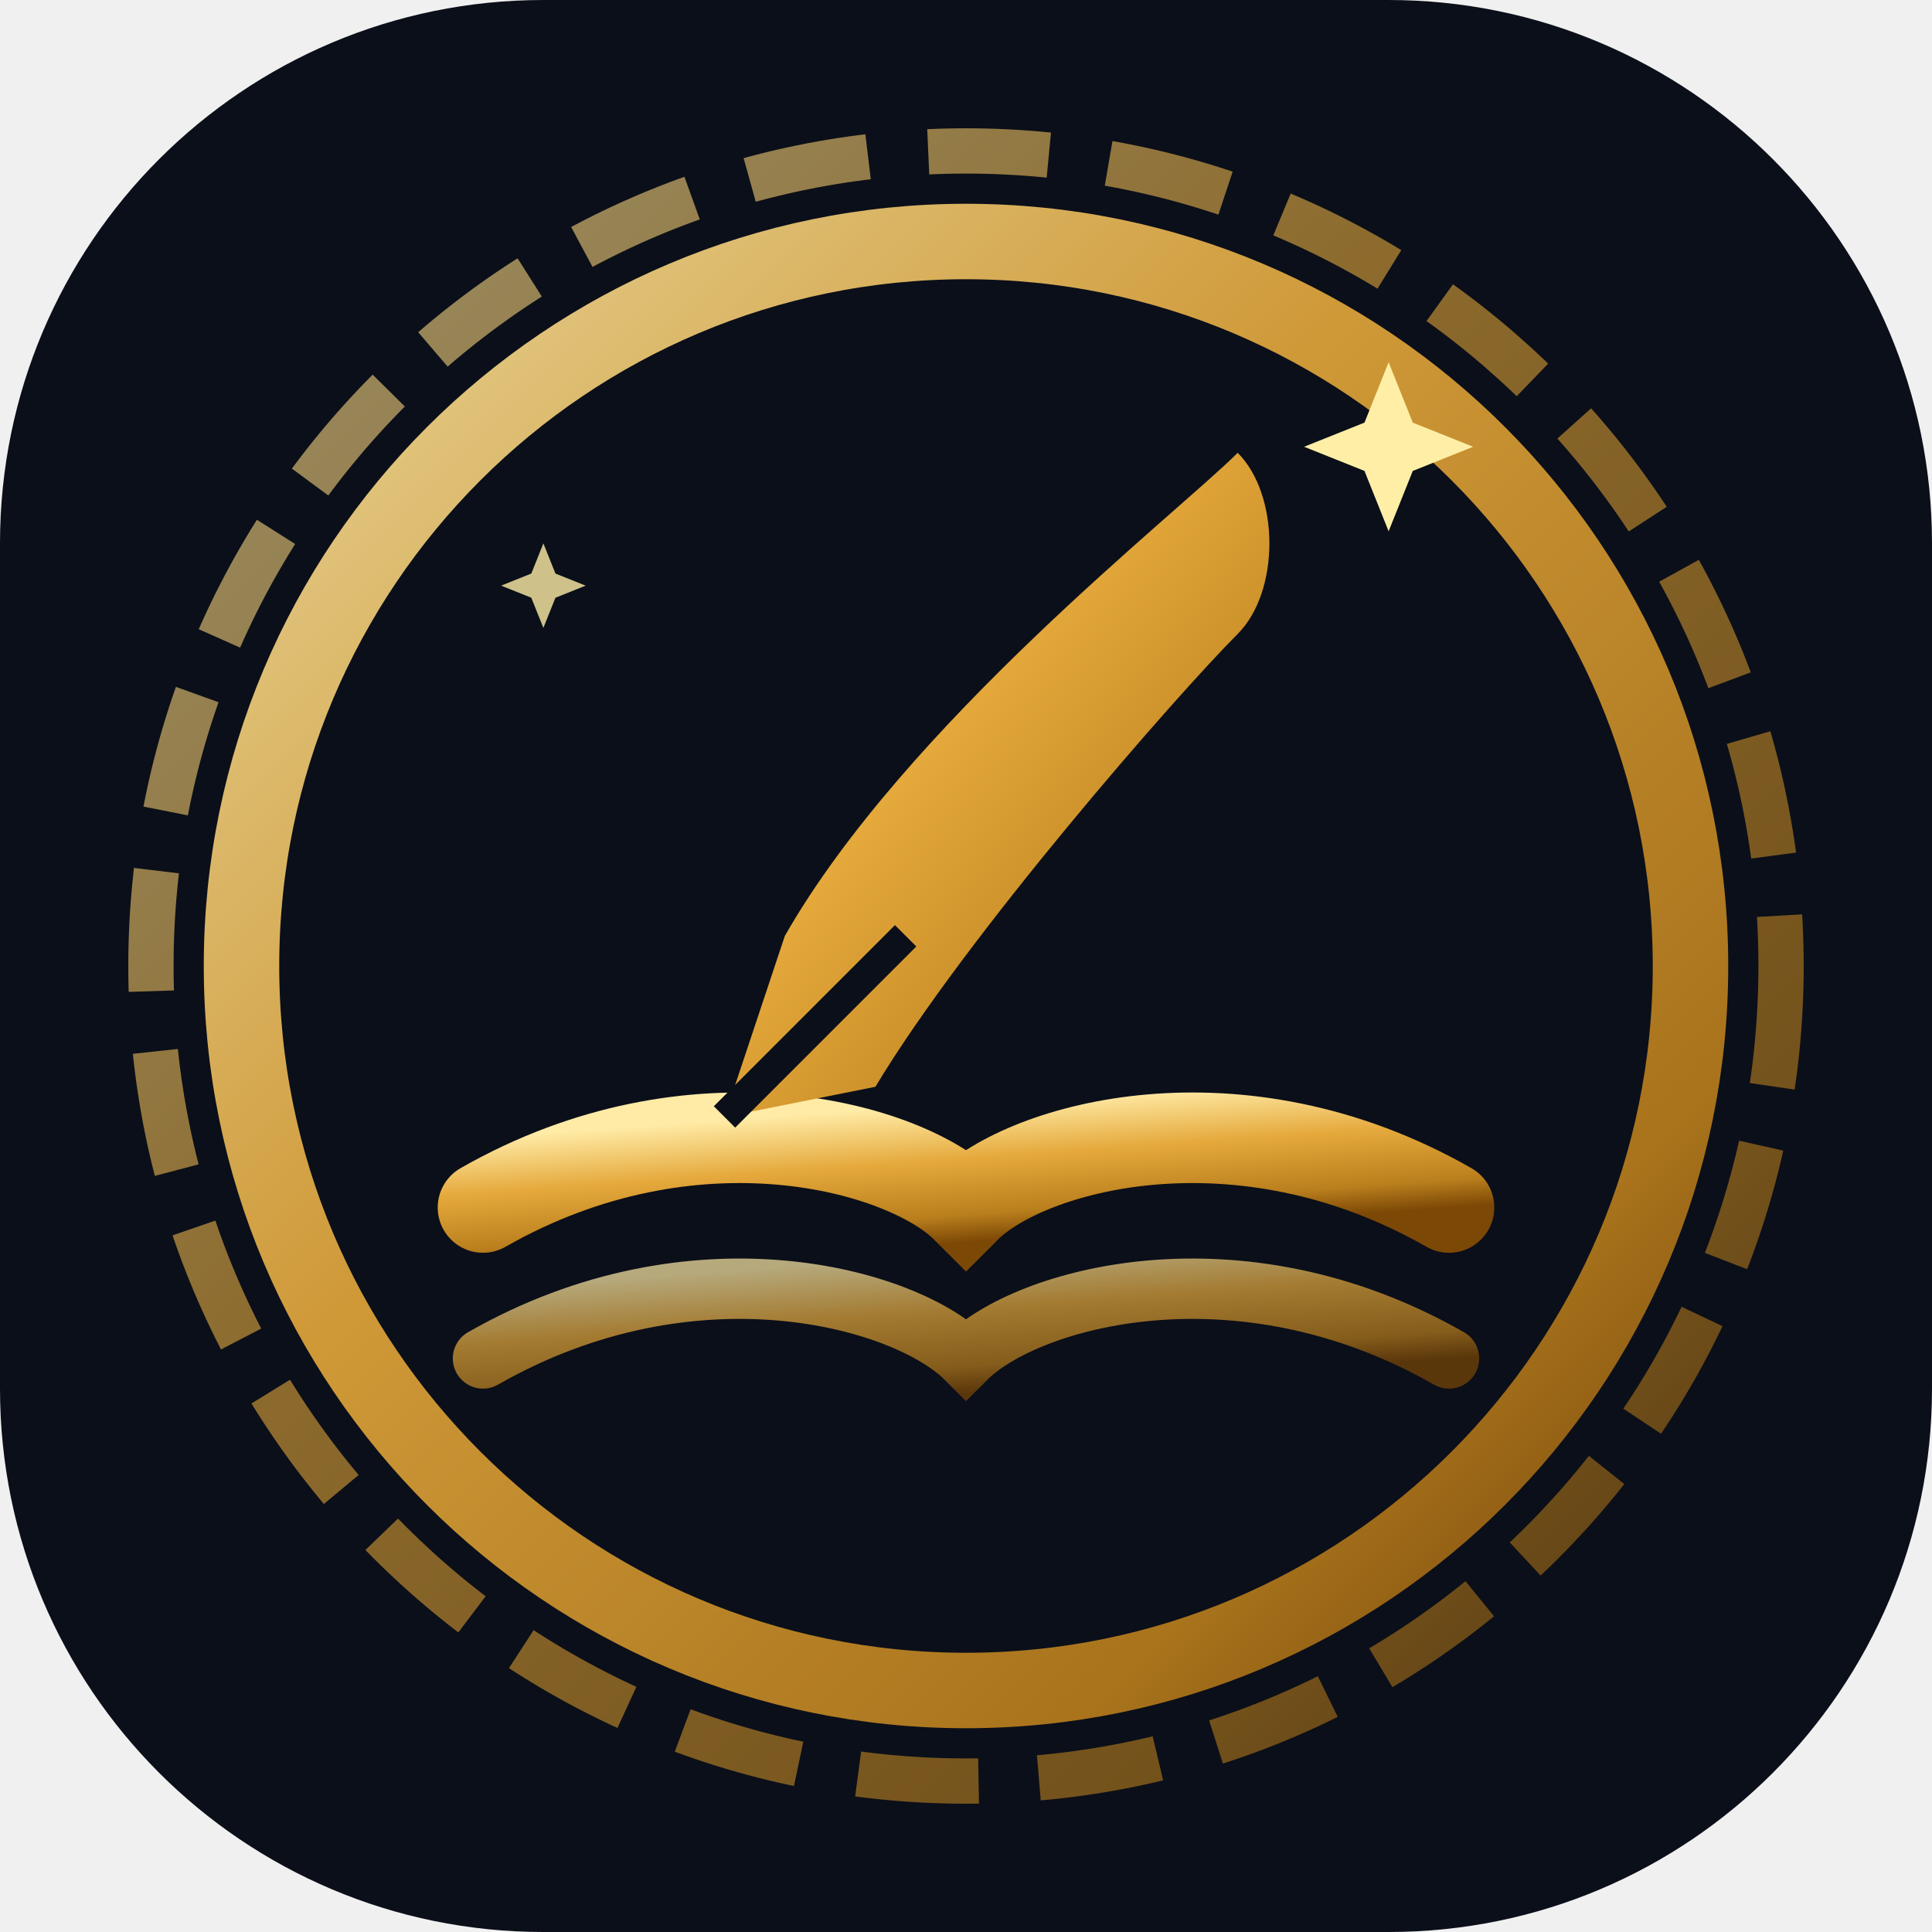
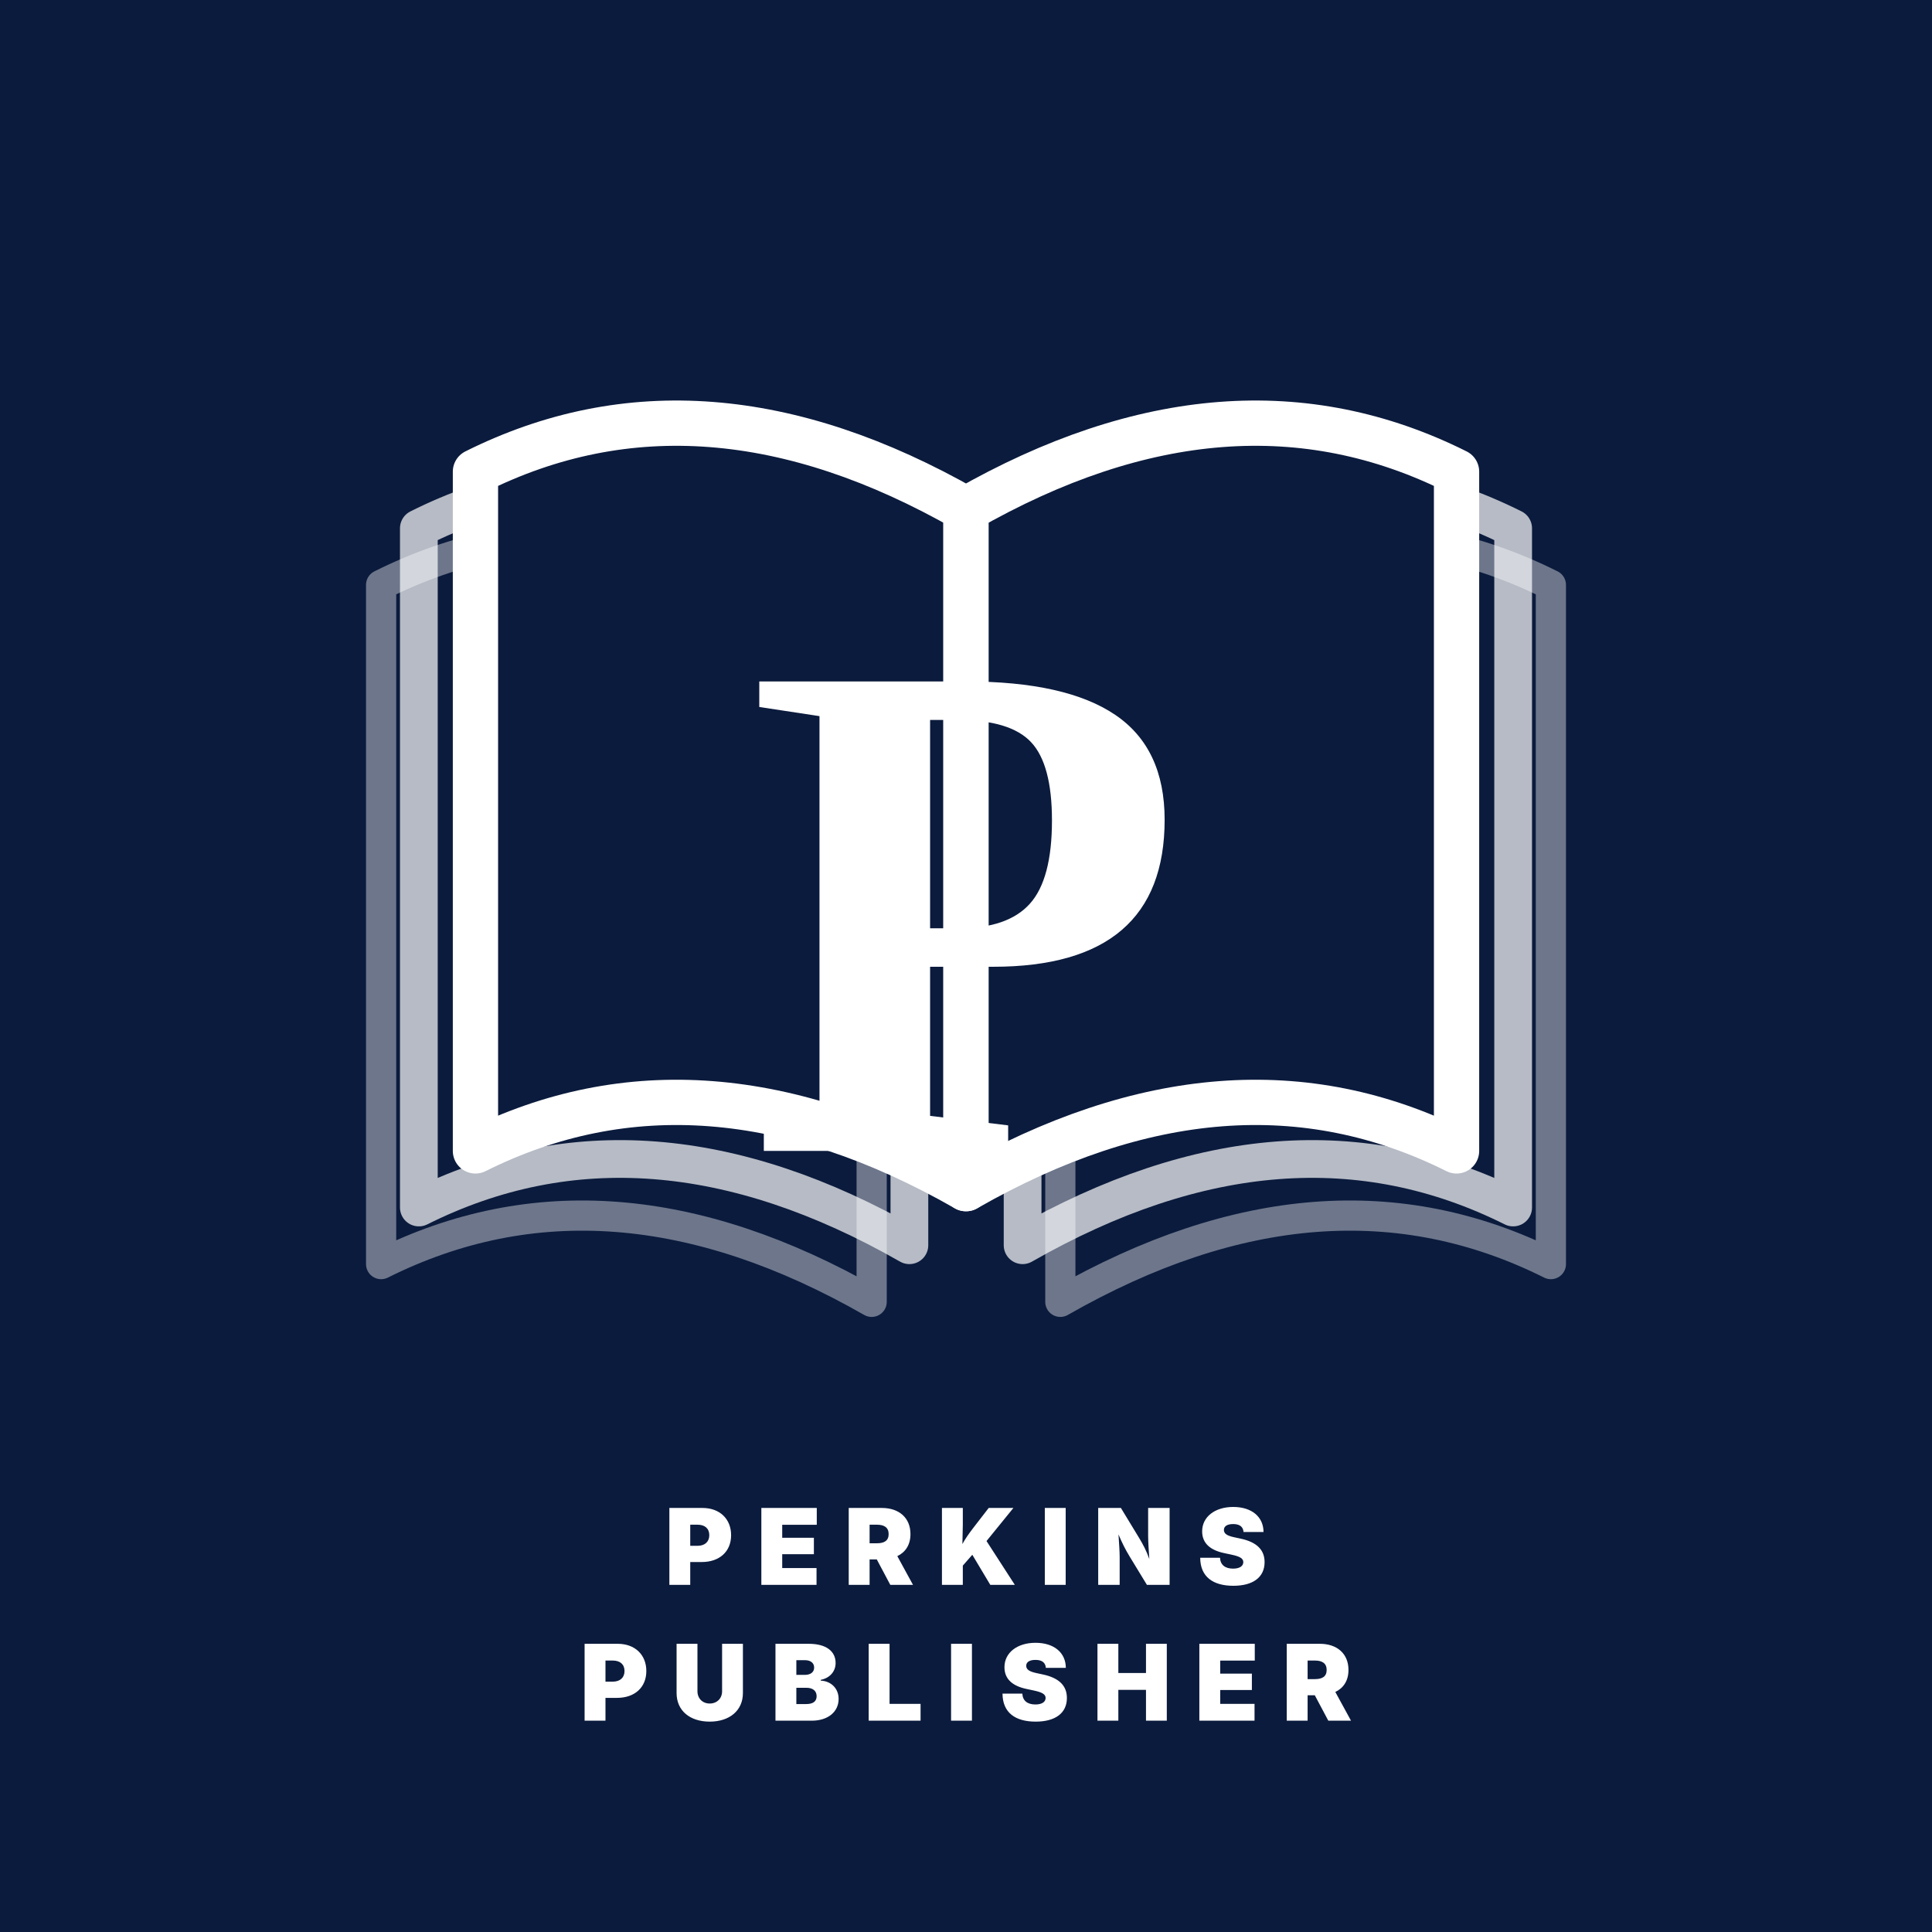
- <svg xmlns="http://www.w3.org/2000/svg" viewBox="0 0 32 32">
-   <defs>
-     <linearGradient id="gold-grad" x1="0%" y1="0%" x2="100%" y2="100%">
-       <stop offset="0%" stop-color="#FFEBA6" />
-       <stop offset="40%" stop-color="#E5A93C" />
-       <stop offset="80%" stop-color="#BA7F1D" />
-       <stop offset="100%" stop-color="#7C4806" />
-     </linearGradient>
-   </defs>
-   <rect width="32" height="32" rx="9" fill="#0b0f19" />
-   <circle cx="16" cy="16" r="13.5" fill="none" stroke="url(#gold-grad)" stroke-width="0.75" stroke-dasharray="2 1" opacity="0.6" />
-   <circle cx="16" cy="16" r="12" fill="none" stroke="url(#gold-grad)" stroke-width="1.25" opacity="0.9" />
-   <g transform="translate(1, 0.5)">
-     <path d="M 7 19.5 C 10.5 17.5, 14 18.5, 15 19.5 C 16 18.5, 19.5 17.5, 23 19.5" fill="none" stroke="url(#gold-grad)" stroke-width="1.5" stroke-linecap="round" />
-     <path d="M 7 22 C 10.5 20, 14 21, 15 22 C 16 21, 19.5 20, 23 22" fill="none" stroke="url(#gold-grad)" stroke-width="1" stroke-linecap="round" opacity="0.7" />
-     <path d="M 19.5 7 C 18.5 8, 14 11.5, 12 15 L 11 18 L 13.5 17.5 C 15 15, 18.5 11, 19.5 10 C 20.2 9.3, 20.2 7.7, 19.5 7 Z" fill="url(#gold-grad)" />
-     <line x1="11" y1="18" x2="14" y2="15" stroke="#0b0f19" stroke-width="0.5" />
+ <svg xmlns="http://www.w3.org/2000/svg" viewBox="0 0 512 512" width="100%" height="100%">
+   <rect width="512" height="512" fill="#0B1B3D" />
+   <g transform="translate(116, 120)" stroke="#FFFFFF" stroke-width="12" stroke-linecap="round" stroke-linejoin="round" fill="none">
+     <path d="M -15 35 Q 45 5, 115 45 L 115 225 Q 45 185, -15 215 Z" opacity="0.4" stroke-width="8" />
+     <path d="M 295 35 Q 235 5, 165 45 L 165 225 Q 235 185, 295 215 Z" opacity="0.4" stroke-width="8" />
+     <path d="M -5 20 Q 55 -10, 125 30 L 125 210 Q 55 170, -5 200 Z" opacity="0.7" stroke-width="10" />
+     <path d="M 285 20 Q 225 -10, 155 30 L 155 210 Q 225 170, 285 200 Z" opacity="0.7" stroke-width="10" />
+     <path d="M 10 5 Q 70 -25, 140 15 L 140 195 Q 70 155, 10 185 Z" fill="#0B1B3D" />
+     <path d="M 270 5 Q 210 -25, 140 15 L 140 195 Q 210 155, 270 185 Z" fill="#0B1B3D" />
  </g>
-   <path d="M 23 6 L 23.4 7 L 24.4 7.4 L 23.4 7.8 L 23 8.8 L 22.6 7.8 L 21.6 7.4 L 22.6 7 Z" fill="#FFEFA6" />
-   <path d="M 9 9 L 9.2 9.5 L 9.7 9.7 L 9.2 9.9 L 9 10.4 L 8.8 9.9 L 8.3 9.7 L 8.8 9.5 Z" fill="#FFEFA6" opacity="0.8" />
+   <text x="256" y="305" font-family="Georgia, 'Times New Roman', serif" font-size="190" font-weight="bold" fill="#FFFFFF" text-anchor="middle" style="letter-spacing: -2px;">P</text>
+   <text x="256" y="420" font-family="'Inter', 'Montserrat', 'Helvetica Neue', sans-serif" font-size="28" font-weight="900" fill="#FFFFFF" text-anchor="middle" style="letter-spacing: 6px;">PERKINS</text>
+   <text x="256" y="456" font-family="'Inter', 'Montserrat', 'Helvetica Neue', sans-serif" font-size="28" font-weight="900" fill="#FFFFFF" text-anchor="middle" style="letter-spacing: 6px;">PUBLISHER</text>
</svg>
